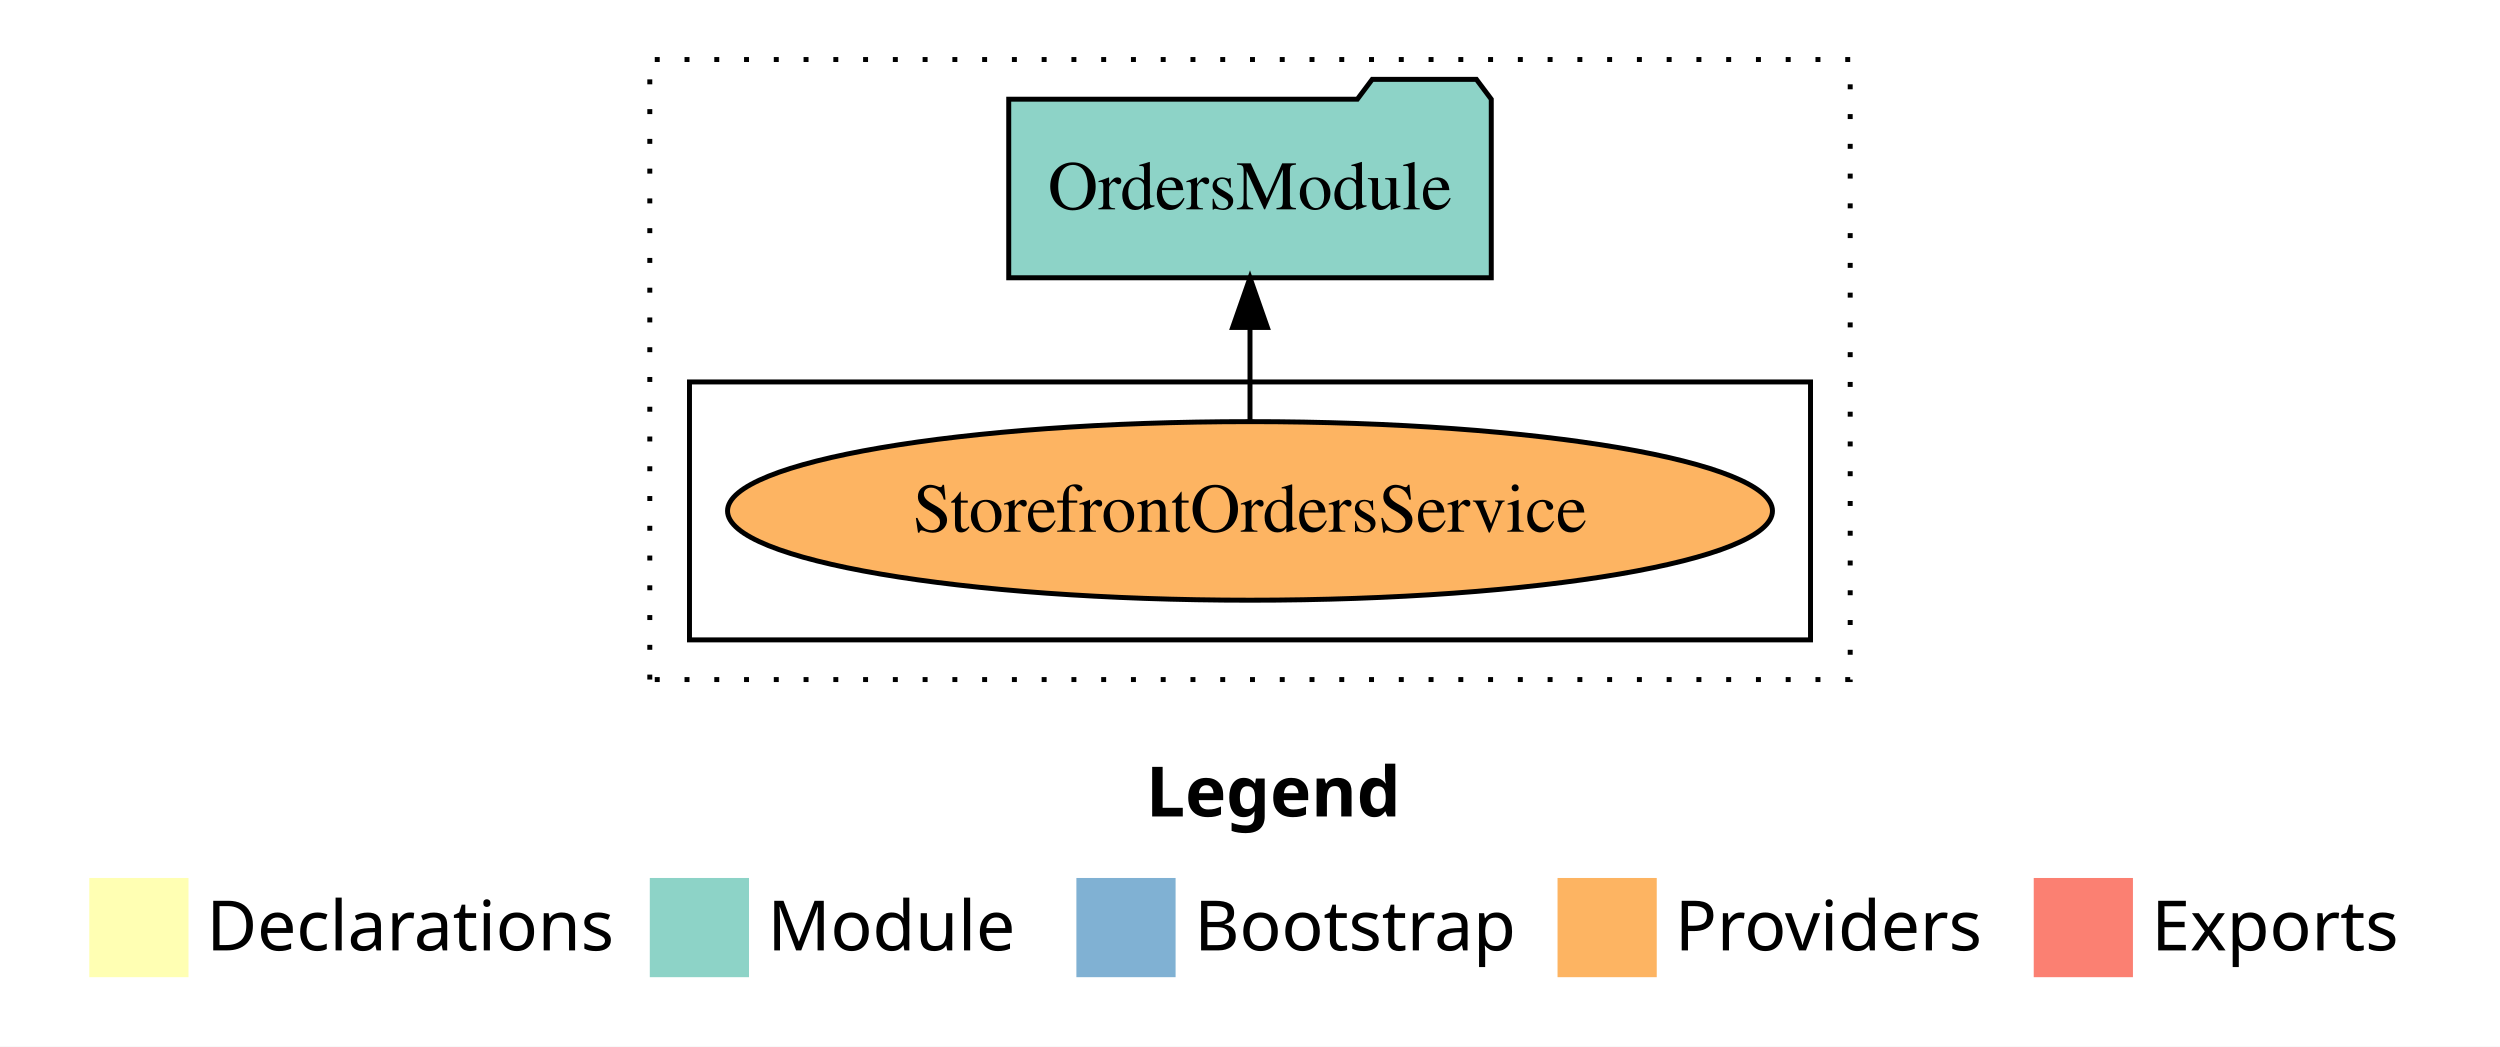
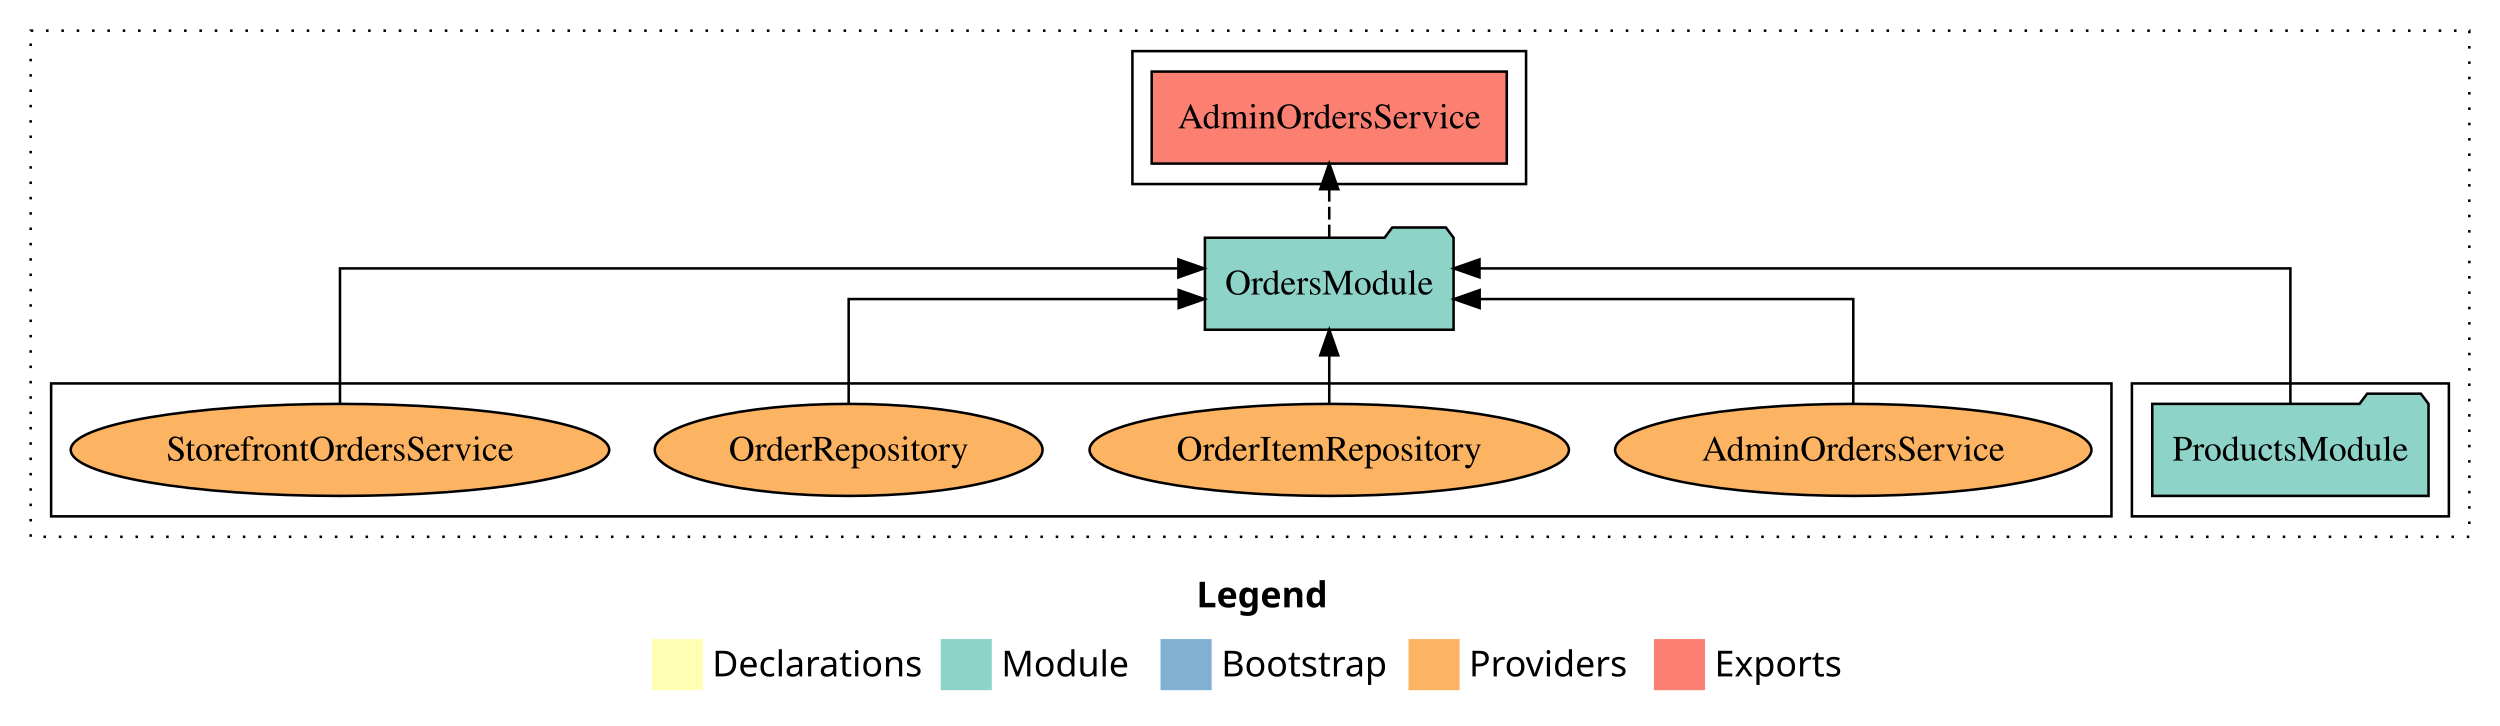
- <svg xmlns="http://www.w3.org/2000/svg" width="504pt" height="211pt" viewBox="0.00 0.00 504.00 211.00">
-   <g id="graph0" class="graph" transform="scale(1 1) rotate(0) translate(4 207)">
-     <polygon fill="white" stroke="transparent" points="-4,4 -4,-207 500,-207 500,4 -4,4" />
-     <text text-anchor="start" x="227.01" y="-42.4" font-family="Times-12" font-weight="bold" font-size="14.00">Legend</text>
-     <polygon fill="#ffffb3" stroke="transparent" points="14,-10 14,-30 34,-30 34,-10 14,-10" />
-     <text text-anchor="start" x="37.63" y="-15.4" font-family="Times-12" font-size="14.00">  Declarations</text>
-     <polygon fill="#8dd3c7" stroke="transparent" points="127,-10 127,-30 147,-30 147,-10 127,-10" />
-     <text text-anchor="start" x="150.73" y="-15.4" font-family="Times-12" font-size="14.00">  Module</text>
-     <polygon fill="#80b1d3" stroke="transparent" points="213,-10 213,-30 233,-30 233,-10 213,-10" />
-     <text text-anchor="start" x="236.78" y="-15.4" font-family="Times-12" font-size="14.00">  Bootstrap</text>
-     <polygon fill="#fdb462" stroke="transparent" points="310,-10 310,-30 330,-30 330,-10 310,-10" />
-     <text text-anchor="start" x="333.67" y="-15.4" font-family="Times-12" font-size="14.00">  Providers</text>
-     <polygon fill="#fb8072" stroke="transparent" points="406,-10 406,-30 426,-30 426,-10 406,-10" />
-     <text text-anchor="start" x="429.73" y="-15.4" font-family="Times-12" font-size="14.00">  Exports</text>
+ <svg xmlns="http://www.w3.org/2000/svg" width="978pt" height="284pt" viewBox="0.00 0.00 978.00 284.00">
+   <g id="graph0" class="graph" transform="scale(1 1) rotate(0) translate(4 280)">
+     <polygon fill="white" stroke="transparent" points="-4,4 -4,-280 974,-280 974,4 -4,4" />
+     <text text-anchor="start" x="464.01" y="-42.4" font-family="Times-12" font-weight="bold" font-size="14.00">Legend</text>
+     <polygon fill="#ffffb3" stroke="transparent" points="251,-10 251,-30 271,-30 271,-10 251,-10" />
+     <text text-anchor="start" x="274.63" y="-15.4" font-family="Times-12" font-size="14.00">  Declarations</text>
+     <polygon fill="#8dd3c7" stroke="transparent" points="364,-10 364,-30 384,-30 384,-10 364,-10" />
+     <text text-anchor="start" x="387.73" y="-15.4" font-family="Times-12" font-size="14.00">  Module</text>
+     <polygon fill="#80b1d3" stroke="transparent" points="450,-10 450,-30 470,-30 470,-10 450,-10" />
+     <text text-anchor="start" x="473.78" y="-15.4" font-family="Times-12" font-size="14.00">  Bootstrap</text>
+     <polygon fill="#fdb462" stroke="transparent" points="547,-10 547,-30 567,-30 567,-10 547,-10" />
+     <text text-anchor="start" x="570.67" y="-15.4" font-family="Times-12" font-size="14.00">  Providers</text>
+     <polygon fill="#fb8072" stroke="transparent" points="643,-10 643,-30 663,-30 663,-10 643,-10" />
+     <text text-anchor="start" x="666.73" y="-15.4" font-family="Times-12" font-size="14.00">  Exports</text>
    <g id="clust1" class="cluster">
-       <polygon fill="none" stroke="black" stroke-dasharray="1,5" points="127,-70 127,-195 369,-195 369,-70 127,-70" />
+       <polygon fill="none" stroke="black" stroke-dasharray="1,5" points="8,-70 8,-268 962,-268 962,-70 8,-70" />
+     </g>
+     <g id="clust3" class="cluster">
+       <polygon fill="none" stroke="black" points="830,-78 830,-130 954,-130 954,-78 830,-78" />
    </g>
    <g id="clust6" class="cluster">
-       <polygon fill="none" stroke="black" points="135,-78 135,-130 361,-130 361,-78 135,-78" />
+       <polygon fill="none" stroke="black" points="16,-78 16,-130 822,-130 822,-78 16,-78" />
+     </g>
+     <g id="clust4" class="cluster">
+       <polygon fill="none" stroke="black" points="439,-208 439,-260 593,-260 593,-208 439,-208" />
    </g>
    <g id="node1" class="node">
-       <ellipse fill="#fdb462" stroke="black" cx="248" cy="-104" rx="105.33" ry="18" />
-       <text text-anchor="middle" x="248" y="-99.8" font-family="Times,serif" font-size="14.00">StorefrontOrdersService</text>
+       <polygon fill="#8dd3c7" stroke="black" points="946.04,-122 943.04,-126 922.04,-126 919.04,-122 837.96,-122 837.96,-86 946.04,-86 946.04,-122" />
+       <text text-anchor="middle" x="892" y="-99.8" font-family="Times,serif" font-size="14.00">ProductsModule</text>
    </g>
    <g id="node2" class="node">
-       <polygon fill="#8dd3c7" stroke="black" points="296.64,-187 293.64,-191 272.64,-191 269.64,-187 199.36,-187 199.36,-151 296.64,-151 296.64,-187" />
-       <text text-anchor="middle" x="248" y="-164.8" font-family="Times,serif" font-size="14.00">OrdersModule</text>
+       <polygon fill="#8dd3c7" stroke="black" points="564.64,-187 561.64,-191 540.64,-191 537.64,-187 467.36,-187 467.36,-151 564.64,-151 564.64,-187" />
+       <text text-anchor="middle" x="516" y="-164.8" font-family="Times,serif" font-size="14.00">OrdersModule</text>
    </g>
    <g id="edge1" class="edge">
-       <path fill="none" stroke="black" d="M248,-122.11C248,-122.11 248,-140.99 248,-140.99" />
-       <polygon fill="black" stroke="black" points="244.5,-140.99 248,-150.99 251.5,-140.99 244.5,-140.99" />
+       <path fill="none" stroke="black" d="M892,-122.28C892,-143.32 892,-175 892,-175 892,-175 574.77,-175 574.77,-175" />
+       <polygon fill="black" stroke="black" points="574.77,-171.5 564.77,-175 574.77,-178.5 574.77,-171.5" />
+     </g>
+     <g id="node3" class="node">
+       <polygon fill="#fb8072" stroke="black" points="585.45,-252 446.55,-252 446.55,-216 585.45,-216 585.45,-252" />
+       <text text-anchor="middle" x="516" y="-229.8" font-family="Times,serif" font-size="14.00">AdminOrdersService </text>
+     </g>
+     <g id="edge2" class="edge">
+       <path fill="none" stroke="black" stroke-dasharray="5,2" d="M516,-187.11C516,-187.11 516,-205.99 516,-205.99" />
+       <polygon fill="black" stroke="black" points="512.5,-205.99 516,-215.99 519.5,-205.99 512.5,-205.99" />
+     </g>
+     <g id="node4" class="node">
+       <ellipse fill="#fdb462" stroke="black" cx="721" cy="-104" rx="93.18" ry="18" />
+       <text text-anchor="middle" x="721" y="-99.8" font-family="Times,serif" font-size="14.00">AdminOrdersService</text>
+     </g>
+     <g id="edge3" class="edge">
+       <path fill="none" stroke="black" d="M721,-122.02C721,-139.37 721,-163 721,-163 721,-163 574.84,-163 574.84,-163" />
+       <polygon fill="black" stroke="black" points="574.84,-159.5 564.84,-163 574.84,-166.5 574.84,-159.5" />
+     </g>
+     <g id="node5" class="node">
+       <ellipse fill="#fdb462" stroke="black" cx="516" cy="-104" rx="93.76" ry="18" />
+       <text text-anchor="middle" x="516" y="-99.8" font-family="Times,serif" font-size="14.00">OrderItemRepository</text>
+     </g>
+     <g id="edge4" class="edge">
+       <path fill="none" stroke="black" d="M516,-122.11C516,-122.11 516,-140.99 516,-140.99" />
+       <polygon fill="black" stroke="black" points="512.5,-140.99 516,-150.99 519.5,-140.99 512.5,-140.99" />
+     </g>
+     <g id="node6" class="node">
+       <ellipse fill="#fdb462" stroke="black" cx="328" cy="-104" rx="75.86" ry="18" />
+       <text text-anchor="middle" x="328" y="-99.8" font-family="Times,serif" font-size="14.00">OrderRepository</text>
+     </g>
+     <g id="edge5" class="edge">
+       <path fill="none" stroke="black" d="M328,-122.02C328,-139.37 328,-163 328,-163 328,-163 457.1,-163 457.1,-163" />
+       <polygon fill="black" stroke="black" points="457.1,-166.5 467.1,-163 457.1,-159.5 457.1,-166.5" />
+     </g>
+     <g id="node7" class="node">
+       <ellipse fill="#fdb462" stroke="black" cx="129" cy="-104" rx="105.33" ry="18" />
+       <text text-anchor="middle" x="129" y="-99.8" font-family="Times,serif" font-size="14.00">StorefrontOrdersService</text>
+     </g>
+     <g id="edge6" class="edge">
+       <path fill="none" stroke="black" d="M129,-122.28C129,-143.32 129,-175 129,-175 129,-175 456.99,-175 456.99,-175" />
+       <polygon fill="black" stroke="black" points="456.99,-178.5 466.99,-175 456.99,-171.5 456.99,-178.5" />
    </g>
  </g>
</svg>
